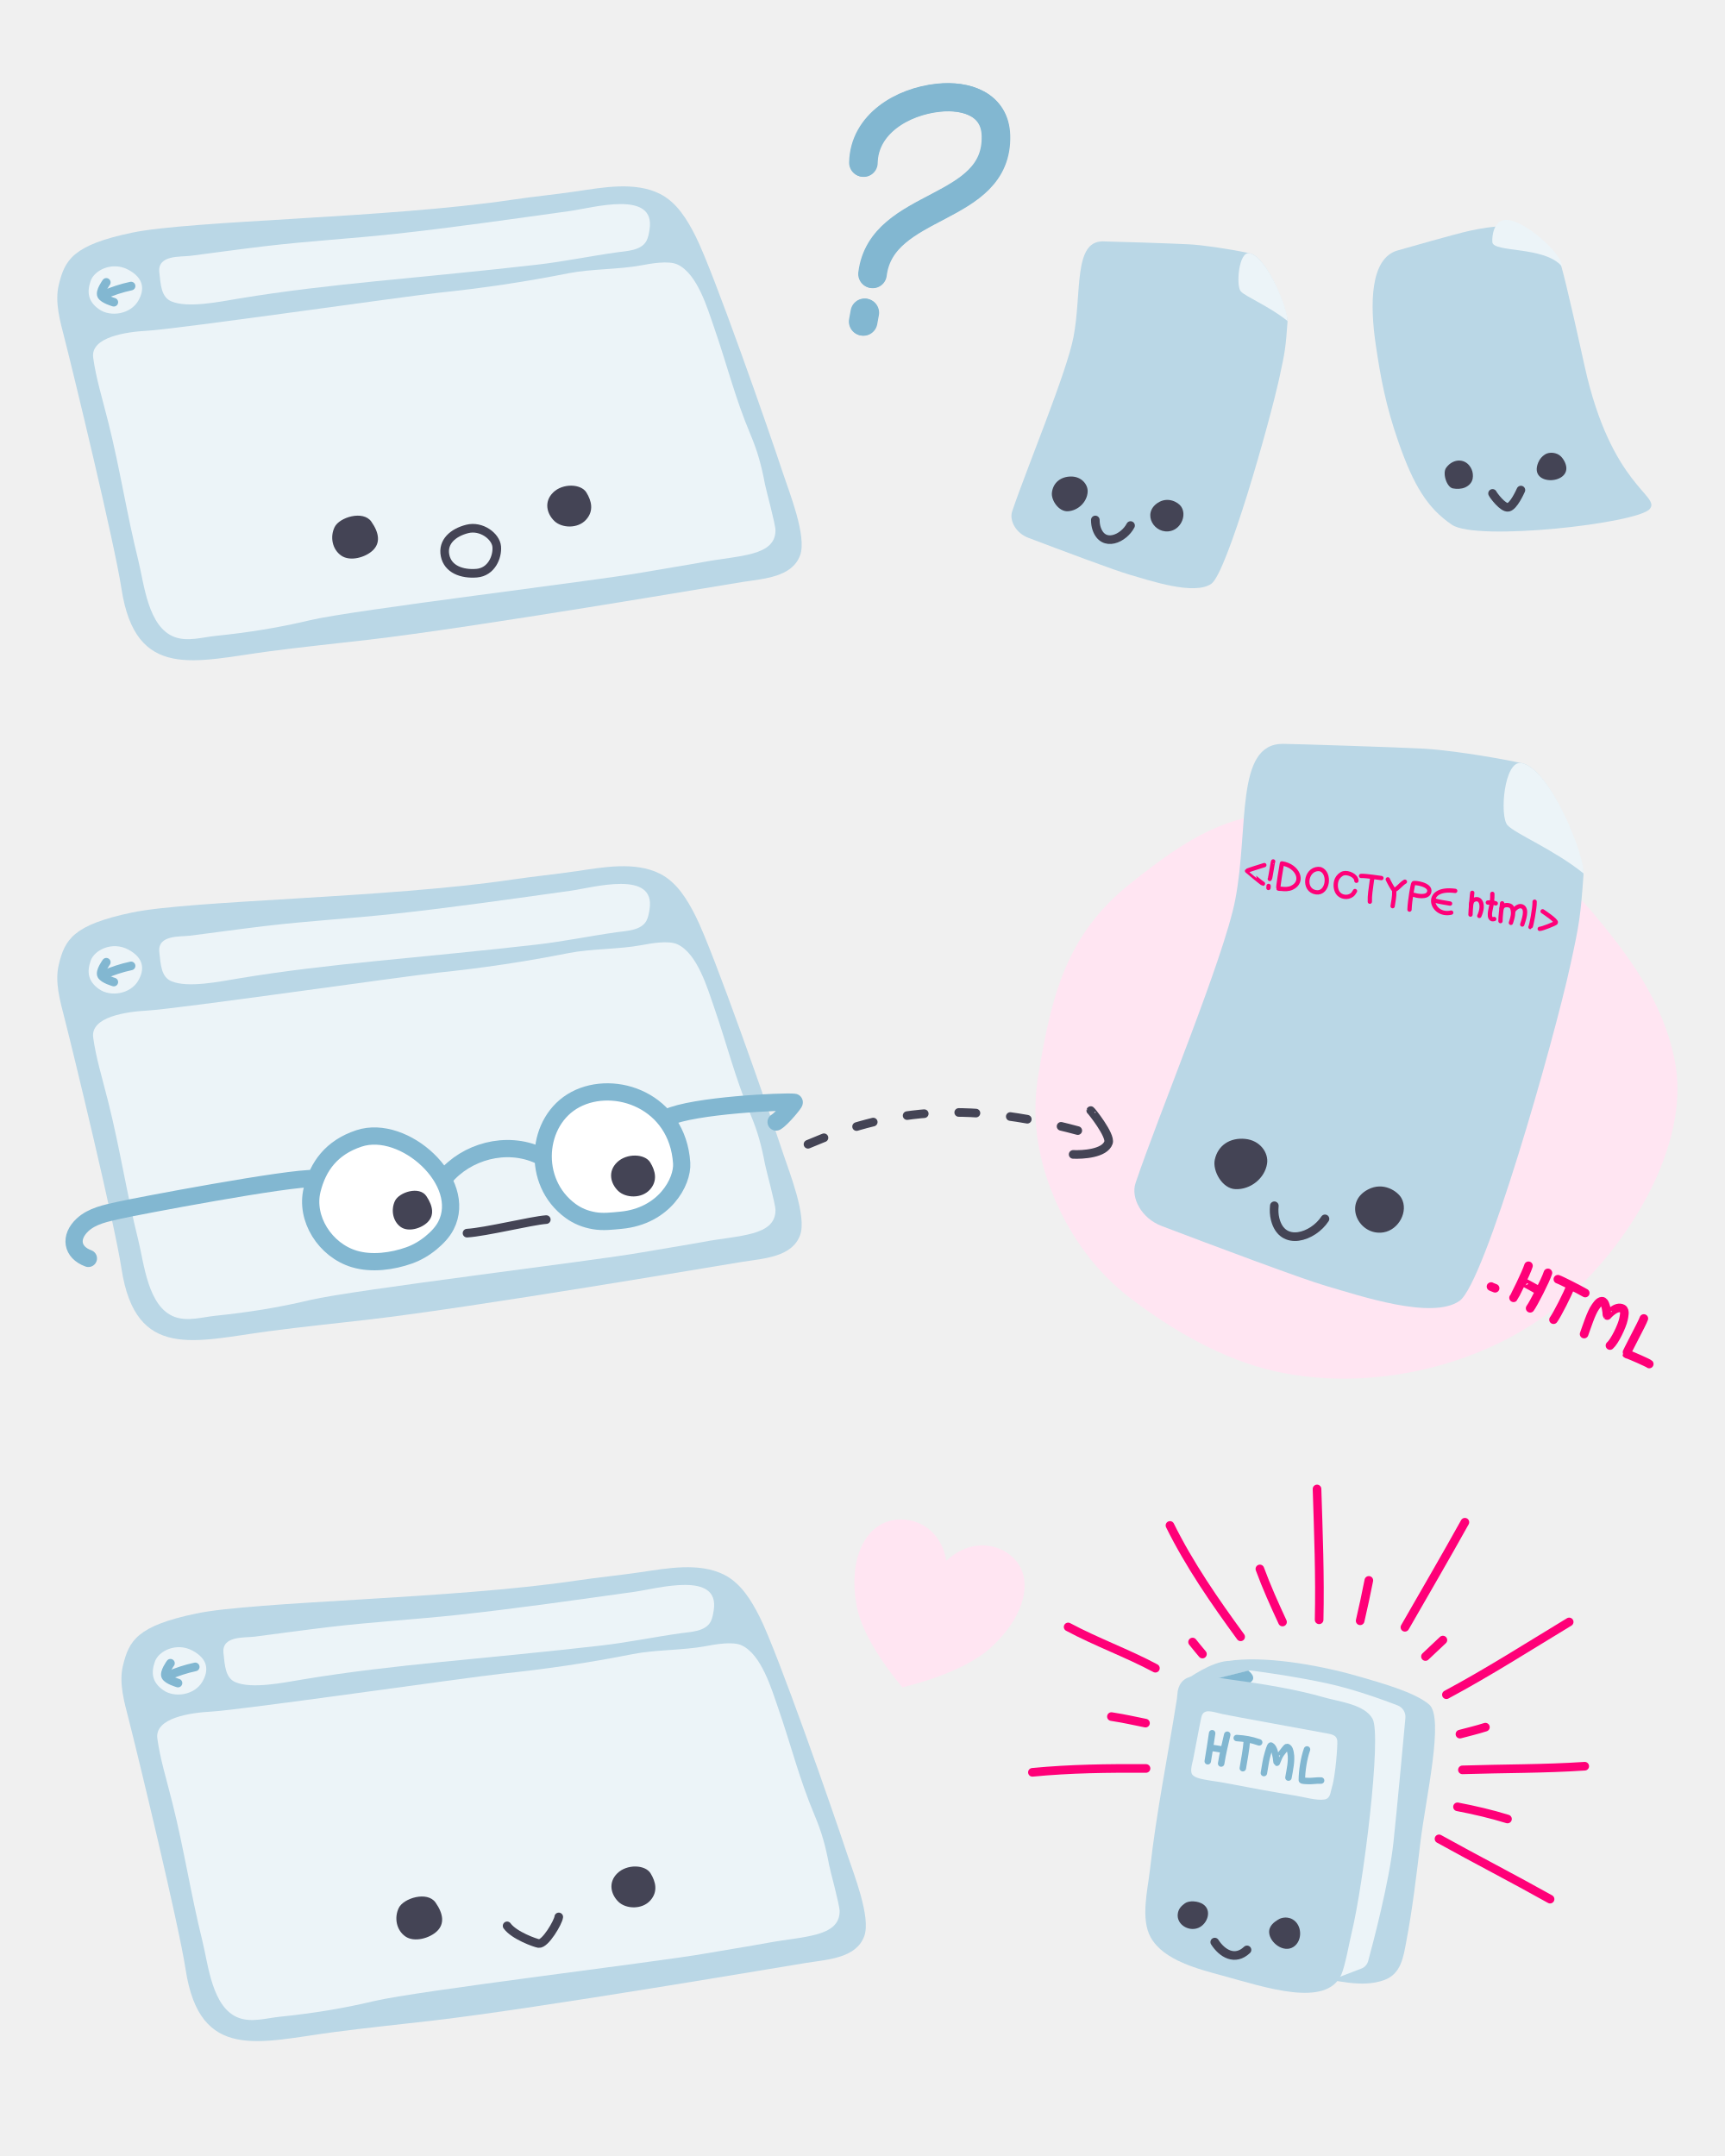
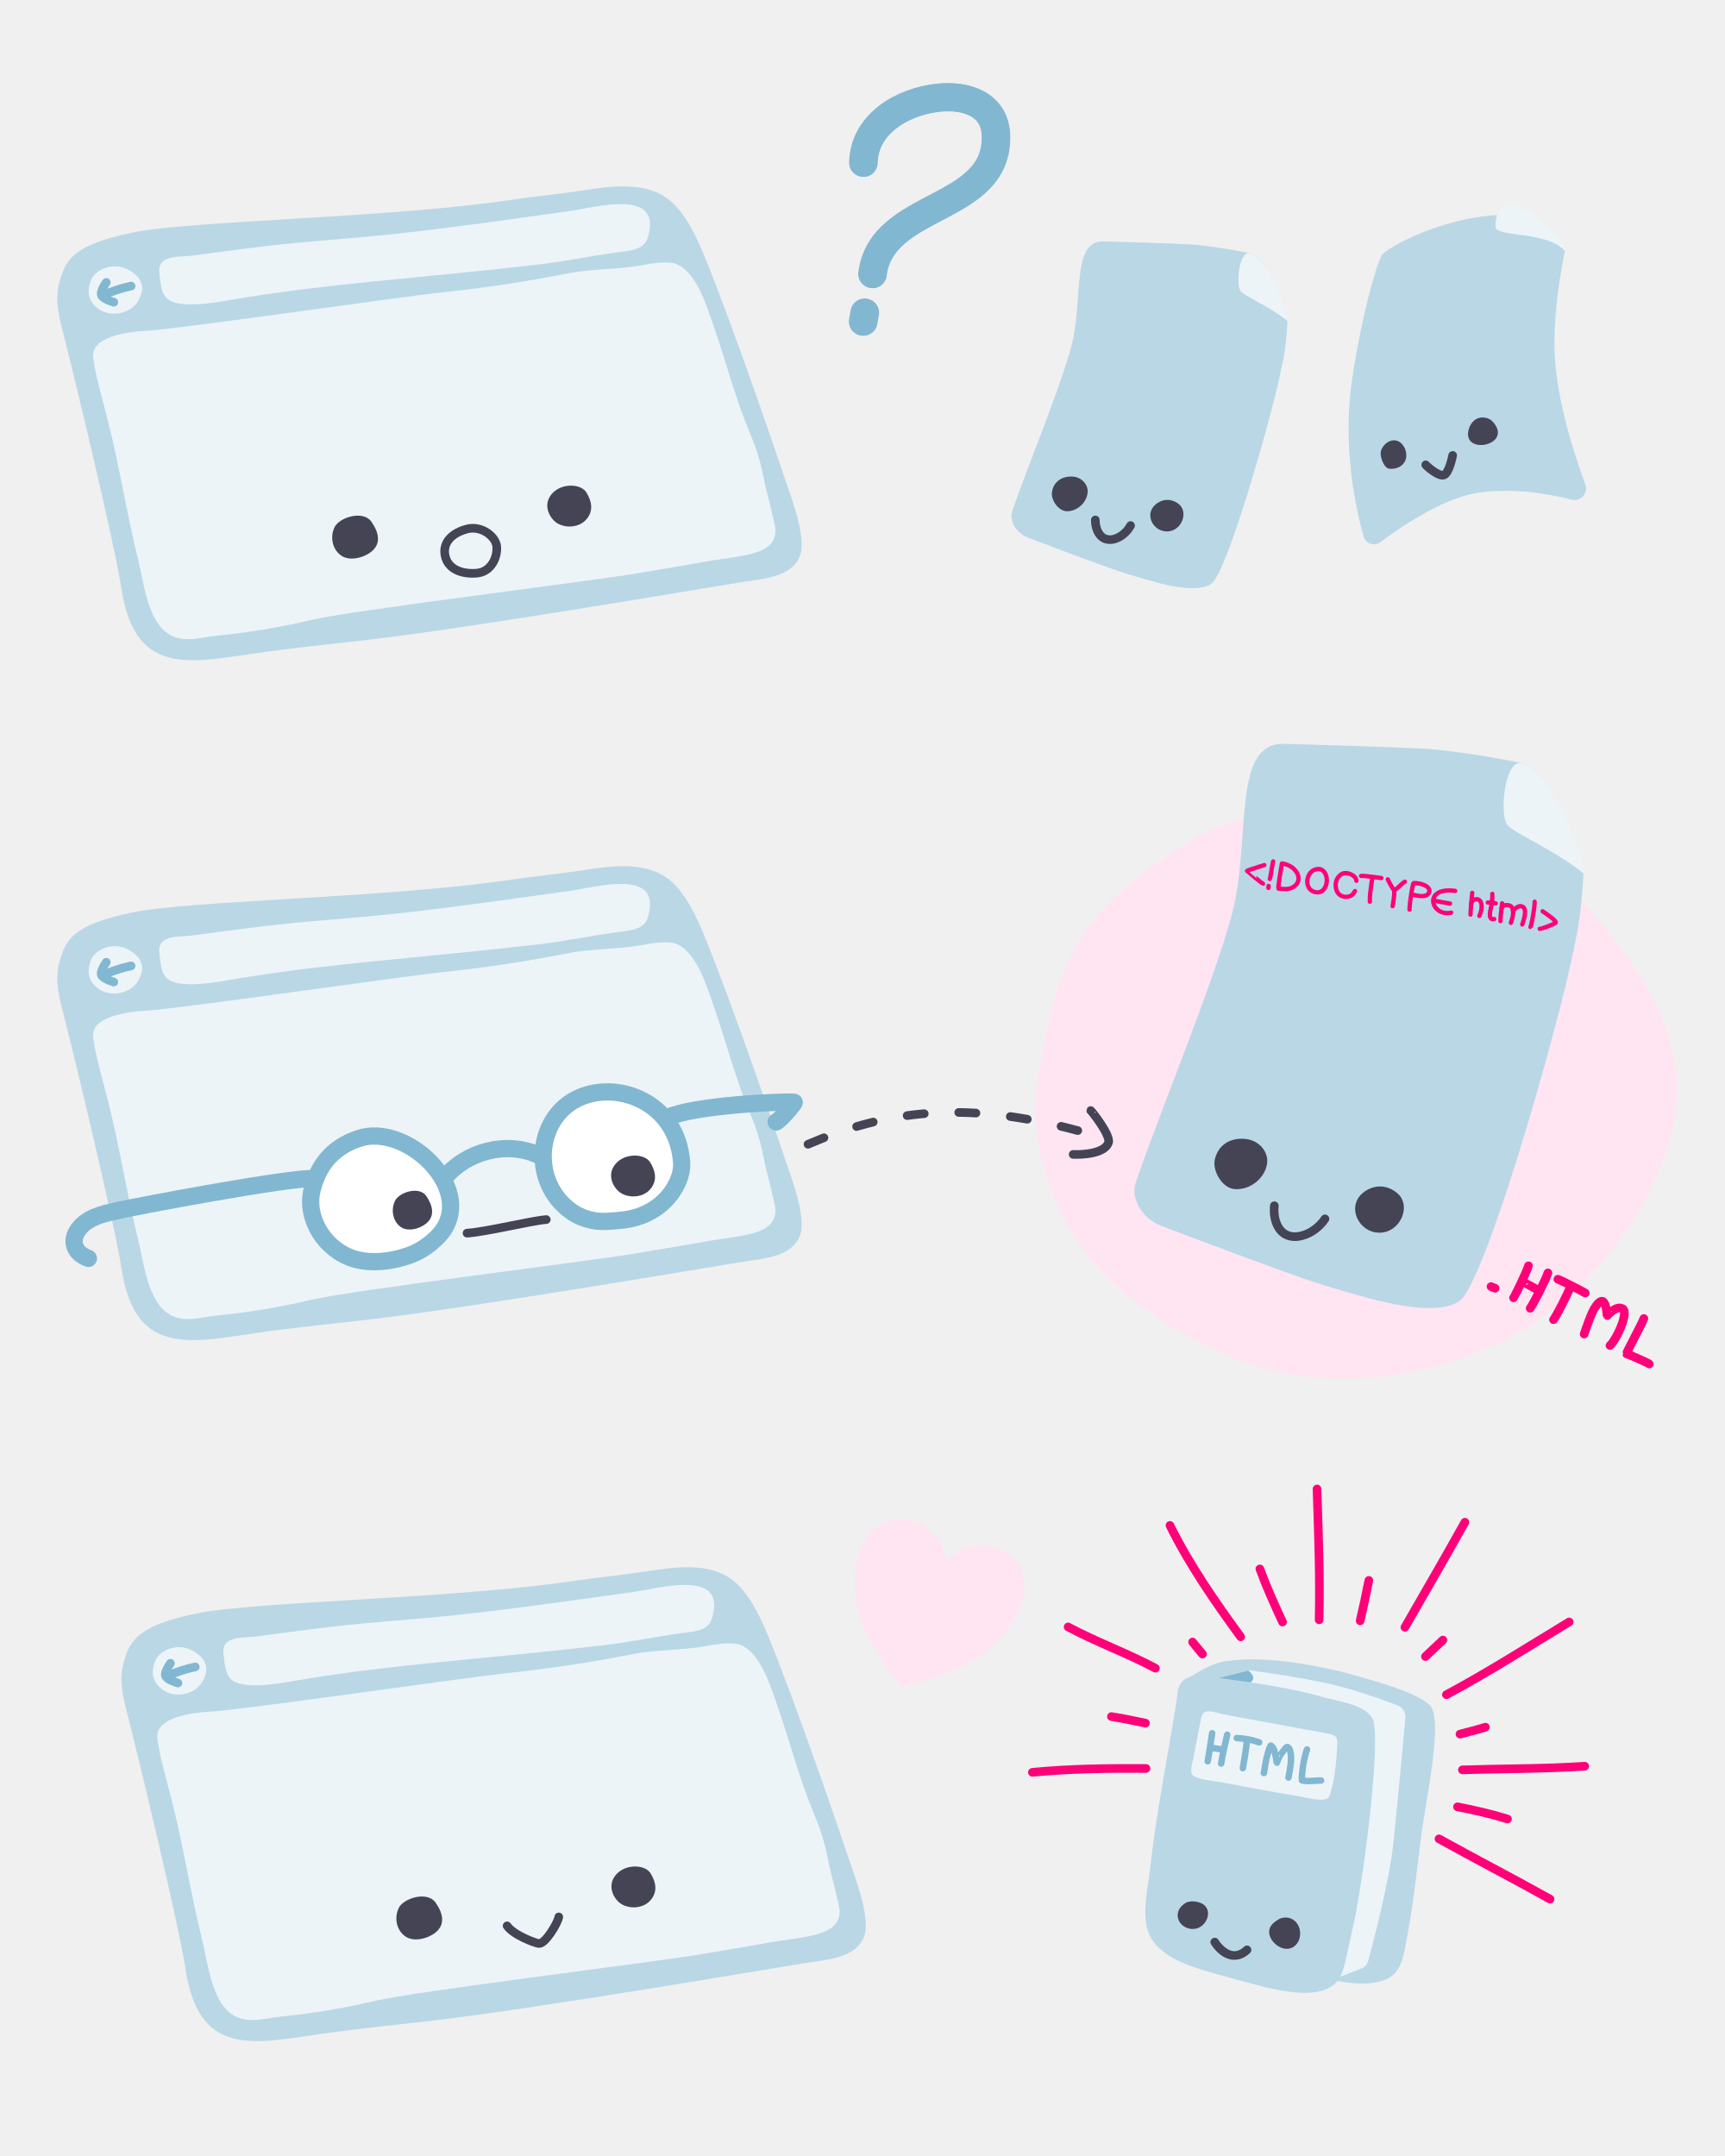
<svg xmlns="http://www.w3.org/2000/svg" width="100%" height="100%" viewBox="0 0 400 500" version="1.1" xml:space="preserve" style="fill-rule:evenodd;clip-rule:evenodd;stroke-linecap:round;stroke-linejoin:round;stroke-miterlimit:1.5;">
  <rect id="browser-guessing-files" x="0" y="0" width="400" height="500" style="fill:none;" />
  <path d="M261.759,205.185c-14.714,11.871 -17.948,26.113 -20.931,43.738c-1.651,9.753 -0.446,18.866 3.399,28.291c3.786,9.282 9.822,17.736 18.007,23.949c9.575,7.269 21.164,14.097 33.381,16.84c22.877,5.136 49.492,-1.496 66.651,-15.993c15.192,-12.834 29.88,-36.459 26.117,-55.893c-2.642,-13.645 -10.62,-24.559 -19.753,-35.274c-5.2,-6.101 -26.063,-26.348 -70.768,-22.607c-13.234,1.108 -21.39,5.079 -36.103,16.949Z" style="fill:#ffe5f2;" />
  <g id="browser">
    <path d="M30.582,53.968c13.642,-2.863 59.312,-3.351 88.042,-7.627c5.024,-0.748 10.086,-1.234 15.111,-1.976c6.055,-0.894 13.494,-2.299 19.255,0.574c3.998,1.994 6.425,6.111 8.317,9.869c4.155,8.248 17.077,45.284 20.313,55.113c1.382,4.198 5.514,14.445 3.918,18.84c-1.844,5.075 -8.249,5.413 -13.46,6.221c-4.209,0.652 -61.818,10.506 -86.746,13.4c-7.644,0.888 -15.238,1.652 -22.878,2.665c-17.198,2.28 -31.003,6.959 -34.286,-14.516c-1.638,-10.71 -11.249,-50.418 -13.208,-58.062c-1.007,-3.928 -2.306,-8.359 -1.332,-12.403c1.405,-5.841 3.312,-9.236 16.954,-12.098Z" style="fill:#bad7e6;" />
    <path d="M21.015,65.166c0.868,-2.551 5.037,-4.575 8.709,-2.624c3.756,1.997 3.799,4.682 2.336,7.21c-1.818,3.143 -6.429,3.83 -9.067,1.989c-2.639,-1.841 -2.846,-4.024 -1.978,-6.575Z" style="fill:#ecf4f8;" />
    <path d="M24.014,68.404c2.084,-0.899 4.144,-1.586 6.379,-2.065" style="fill:none;stroke:#82b7d1;stroke-width:2px;" />
    <path d="M24.648,65.491c0,0 -1.569,2.128 -1.101,3.025c0.467,0.897 2.846,1.57 2.846,1.57" style="fill:none;stroke:#82b7d1;stroke-width:2px;" />
    <path d="M36.942,63.135c0.314,2.89 0.429,5.763 2.796,6.757c3.831,1.61 11.043,0.111 15.743,-0.669c10.581,-1.757 21.125,-2.945 31.817,-4.017c12.405,-1.243 24.898,-2.397 37.294,-3.83c6.173,-0.713 12.253,-1.982 18.402,-2.846c2.317,-0.325 5.682,-0.389 6.908,-2.667c0.427,-0.793 0.582,-1.789 0.719,-2.66c1.461,-9.234 -13.106,-5.01 -18.397,-4.276c-13.461,1.868 -27.274,3.874 -40.789,5.333c-10.067,1.086 -19.873,1.638 -29.901,2.825c-5.807,0.687 -11.592,1.5 -17.386,2.242c-2.291,0.293 -7.65,-0.27 -7.206,3.808Z" style="fill:#ecf4f8;" />
    <path d="M21.611,82.969c0.679,4.841 1.963,8.828 3.531,15.089c2.693,10.746 4.258,21.157 6.929,31.912c1.356,5.458 2.228,15.511 8.453,17.777c3.02,1.099 6.423,0.038 9.489,-0.278c7.483,-0.769 14.546,-1.884 21.876,-3.635c9.855,-2.353 66.193,-9.13 76.834,-11.033c3.657,-0.654 10.716,-1.772 14.372,-2.458c8.285,-1.555 16.696,-1.312 16.726,-7.327c0.007,-1.467 -2.161,-9.267 -2.433,-10.701c-0.826,-4.366 -1.673,-7.527 -3.381,-11.589c-3.606,-8.576 -5.415,-16.144 -8.466,-24.92c-1.491,-4.288 -3.834,-12.321 -8.441,-14.465c-2.09,-0.973 -6.231,-0.211 -8.372,0.19c-5.187,0.974 -11.609,0.803 -16.834,1.831c-10.633,2.092 -19.765,3.437 -30.527,4.571c-7.464,0.785 -60.301,8.387 -67.178,8.764c-4.884,0.268 -13.258,1.432 -12.578,6.272Z" style="fill:#ecf4f8;" />
    <path d="M77.592,122.239c1.109,-2.287 6.629,-3.96 8.516,-1.266c1.887,2.694 2.076,4.974 0.377,6.632c-1.699,1.658 -5.286,2.694 -7.363,1.243c-2.077,-1.451 -2.64,-4.323 -1.53,-6.609Z" style="fill:#445;" />
    <path d="M128.278,114.199c2.233,-2.179 6.449,-2.011 7.69,0c1.242,2.011 1.747,4.284 -0.039,6.297c-1.916,2.161 -5.631,2.012 -7.379,0.336c-1.747,-1.677 -2.487,-4.472 -0.272,-6.633Z" style="fill:#445;" />
    <path d="M115.182,126.761c-0.208,-2.369 -3.545,-4.93 -6.84,-4.094c-3.295,0.836 -5.774,2.988 -5.139,6.163c0.635,3.175 3.877,4.378 7.325,4.096c3.447,-0.282 4.861,-3.796 4.654,-6.165Z" style="fill:none;stroke:#445;stroke-width:2px;" />
  </g>
  <g id="browser1">
    <path d="M30.582,211.63c13.642,-2.863 59.312,-3.351 88.042,-7.627c5.024,-0.748 10.086,-1.234 15.111,-1.976c6.055,-0.894 13.494,-2.299 19.255,0.574c3.998,1.994 6.425,6.112 8.317,9.869c4.155,8.248 17.077,45.284 20.313,55.113c1.382,4.198 5.514,14.445 3.918,18.84c-1.844,5.075 -8.249,5.413 -13.46,6.221c-4.209,0.652 -61.818,10.506 -86.746,13.4c-7.644,0.888 -15.238,1.652 -22.878,2.665c-17.198,2.28 -31.003,6.959 -34.286,-14.516c-1.638,-10.71 -11.249,-50.418 -13.208,-58.062c-1.007,-3.928 -2.306,-8.359 -1.332,-12.403c1.405,-5.841 3.312,-9.236 16.954,-12.098Z" style="fill:#bad7e6;" />
    <path d="M21.015,222.828c0.868,-2.551 5.037,-4.575 8.709,-2.624c3.756,1.997 3.799,4.682 2.336,7.21c-1.818,3.143 -6.429,3.83 -9.067,1.989c-2.639,-1.841 -2.846,-4.024 -1.978,-6.575Z" style="fill:#ecf4f8;" />
    <path d="M24.014,226.066c2.084,-0.899 4.144,-1.586 6.379,-2.065" style="fill:none;stroke:#82b7d1;stroke-width:2px;" />
    <path d="M24.648,223.153c0,0 -1.569,2.128 -1.101,3.025c0.467,0.897 2.846,1.57 2.846,1.57" style="fill:none;stroke:#82b7d1;stroke-width:2px;" />
    <path d="M36.942,220.797c0.314,2.89 0.429,5.763 2.796,6.757c3.831,1.61 11.043,0.111 15.743,-0.669c10.581,-1.757 21.125,-2.945 31.817,-4.017c12.405,-1.243 24.898,-2.397 37.294,-3.83c6.173,-0.713 12.253,-1.982 18.402,-2.846c2.317,-0.325 5.682,-0.389 6.908,-2.667c0.427,-0.793 0.582,-1.789 0.719,-2.66c1.461,-9.234 -13.106,-5.01 -18.397,-4.276c-13.461,1.868 -27.274,3.874 -40.789,5.333c-10.067,1.086 -19.873,1.638 -29.901,2.825c-5.807,0.687 -11.592,1.5 -17.386,2.242c-2.291,0.293 -7.65,-0.27 -7.206,3.808Z" style="fill:#ecf4f8;" />
    <path d="M21.611,240.631c0.679,4.841 1.963,8.828 3.531,15.089c2.693,10.746 4.258,21.157 6.929,31.912c1.356,5.458 2.228,15.511 8.453,17.777c3.02,1.099 6.423,0.038 9.489,-0.278c7.483,-0.769 14.546,-1.884 21.876,-3.635c9.855,-2.353 66.193,-9.13 76.834,-11.033c3.657,-0.654 10.716,-1.772 14.372,-2.458c8.285,-1.555 16.696,-1.312 16.726,-7.327c0.007,-1.467 -2.161,-9.267 -2.433,-10.701c-0.826,-4.366 -1.673,-7.527 -3.381,-11.589c-3.606,-8.576 -5.415,-16.144 -8.466,-24.92c-1.491,-4.288 -3.834,-12.321 -8.441,-14.465c-2.09,-0.973 -6.231,-0.211 -8.372,0.19c-5.187,0.974 -11.609,0.803 -16.834,1.831c-10.633,2.092 -19.765,3.437 -30.527,4.571c-7.464,0.785 -60.301,8.387 -67.178,8.764c-4.884,0.268 -13.258,1.432 -12.578,6.272Z" style="fill:#ecf4f8;" />
    <g id="glasses">
      <path d="M83.249,264.009c-6.379,2.107 -9.516,6.473 -10.872,11.928c-1.653,6.655 3.013,14.008 9.799,16.032c4.02,1.2 8.791,0.556 12.678,-0.821c1.887,-0.669 3.604,-1.69 5.123,-2.947c1.357,-1.123 2.628,-2.427 3.431,-3.981c5.242,-10.143 -9.674,-23.674 -20.159,-20.211Z" style="fill:#fff;stroke:#82b7d1;stroke-width:4px;" />
      <path d="M133.448,254.991c-9.146,4.835 -10.375,19.102 -1.144,25.834c1.657,1.208 3.439,1.913 5.486,2.267c2.053,0.355 4.143,0.092 6.214,-0.104c10.01,-0.946 14.349,-8.892 14.064,-13.264c-0.941,-14.416 -15.473,-19.569 -24.62,-14.733Z" style="fill:#fff;stroke:#82b7d1;stroke-width:4px;" />
      <path d="M103.183,273.031c4.94,-5.902 14.134,-8.614 21.818,-5.086" style="fill:none;stroke:#82b7d1;stroke-width:4px;" />
      <path d="M72.994,273.322c-5.699,-0.341 -41.661,6.505 -45.356,7.347c-2.999,0.684 -6.262,1.276 -8.544,3.426c-2.975,2.802 -2.469,6.325 1.4,7.741" style="fill:none;stroke:#82b7d1;stroke-width:4px;" />
      <path d="M154.714,259.186c6.132,-2.865 26.916,-3.822 29.453,-3.555c0.21,0.022 -2.814,3.765 -4.198,4.576" style="fill:none;stroke:#82b7d1;stroke-width:4px;" />
    </g>
    <path d="M126.674,282.837c-3.407,0.24 -14.053,2.885 -18.379,3.143" style="fill:none;stroke:#445;stroke-width:2px;" />
    <path d="M91.562,278.545c0.953,-2.066 5.692,-3.578 7.313,-1.144c1.621,2.435 1.783,4.494 0.324,5.992c-1.459,1.498 -4.54,2.435 -6.323,1.124c-1.783,-1.311 -2.267,-3.906 -1.314,-5.972Z" style="fill:#445;" />
    <path d="M143.076,269.56c2.234,-2.179 6.449,-2.011 7.691,0c1.241,2.012 1.746,4.285 -0.039,6.297c-1.917,2.161 -5.632,2.013 -7.379,0.336c-1.748,-1.677 -2.488,-4.471 -0.273,-6.633Z" style="fill:#445;" />
  </g>
  <g id="question-mark">
    <path d="M200.146,37.729c0.174,-8.967 8.99,-14.211 17.407,-15.091c6.496,-0.68 13.114,1.537 13.328,8.761c0.533,17.962 -26.516,15.135 -28.625,32.139" style="fill:none;stroke:#82b7d1;stroke-width:6.5px;" />
    <path d="M200.471,72.479l-0.382,2.091" style="fill:none;stroke:#82b7d1;stroke-width:6.5px;" />
    <path d="M200.273,37.774c0.174,-8.967 8.99,-14.211 17.407,-15.091c6.496,-0.68 13.113,1.537 13.328,8.761c0.533,17.962 -26.516,15.135 -28.625,32.139" style="fill:none;stroke:#82b7d1;stroke-width:6.5px;" />
    <path d="M200.598,72.524l-0.382,2.091" style="fill:none;stroke:#82b7d1;stroke-width:6.5px;" />
  </g>
  <g id="file-one">
    <path d="M238.427,124.711c-2.896,-1.1 -4.425,-4.024 -3.717,-6.131c3.272,-9.745 12.619,-32.108 14.214,-40.406c1.97,-10.251 -0.06,-22.196 6.765,-22.196c1.318,0 16.734,0.495 20.197,0.69c2.954,0.167 8.863,1.002 13.861,2.054c4.218,0.889 8.97,13.709 8.808,15.969c-0.427,5.927 -0.581,6.892 -1.84,12.692c-2.376,10.941 -12.206,45.449 -15.819,47.995c-3.907,2.752 -14.098,-0.694 -19.011,-2.117c-3.495,-1.013 -16.331,-5.843 -23.458,-8.55Z" style="fill:#bad7e6;" />
    <path d="M298.555,74.443c-4.243,-3.413 -9.648,-5.604 -10.822,-6.855c-1.174,-1.252 -0.512,-9.397 2.014,-8.866c4.218,0.889 9.045,13.468 8.808,15.721Z" style="fill:#ecf4f8;" />
    <path d="M248.388,110.51c-2.387,-0.002 -4.186,1.391 -4.466,3.724c-0.214,1.78 1.586,4.451 3.694,4.332c2.423,-0.137 4.483,-2.195 4.594,-4.529c0.08,-1.693 -1.435,-3.525 -3.822,-3.527Z" style="fill:#445;" />
    <path d="M273.867,117.448c-0.687,-0.989 -3.067,-2.355 -5.384,-0.845c-3.821,2.49 -0.746,7.534 3.097,6.509c2.356,-0.628 3.645,-3.71 2.287,-5.664Z" style="fill:#445;" />
    <path d="M253.99,120.587c0,0.72 0.088,1.41 0.333,2.097c1.546,4.35 6.253,2.23 7.834,-0.805" style="fill:none;stroke:#445;stroke-width:2px;" />
  </g>
-   <g id="file-two">
-     <path d="M336.681,121.702c-5.735,-3.895 -8.908,-9.214 -12.358,-19.066c-3.022,-8.629 -4.202,-15.192 -5.309,-22.688c-1.367,-9.259 -1.372,-20.104 5.131,-21.885c1.256,-0.343 13.148,-3.773 16.509,-4.509c2.867,-0.629 4.823,-0.951 9.918,-1.357c4.3,-0.342 10.788,7.102 11.348,9.072c1.47,5.168 4.389,18.5 5.542,23.711c6.163,27.852 17.724,29.946 15.087,33.061c-2.851,3.367 -40.133,7.556 -45.868,3.661Z" style="fill:#bad7e6;" />
-     <path d="M362.163,61.773c-4.014,-4.75 -15.906,-3.13 -16.111,-5.624c-0.123,-1.504 0.37,-4.938 2.945,-5.144c4.3,-0.342 13.586,8.177 13.166,10.768Z" style="fill:#ecf4f8;" />
-     <path d="M335.335,108.489c-0.909,1.27 0.132,4.492 1.555,4.777c0.925,0.185 2.013,0.146 2.854,-0.231c0.891,-0.398 1.593,-1.128 1.749,-2.07c0.116,-0.7 0.042,-1.459 -0.247,-2.113c-1.18,-2.673 -4.268,-2.656 -5.911,-0.363Z" style="fill:#445;" />
-     <path d="M361.958,105.856c-0.95,-0.954 -2.678,-1.119 -3.699,-0.464c-0.717,0.459 -1.236,1.066 -1.579,1.898c-2.372,5.755 8.493,5.092 6.221,-0.027c-0.23,-0.518 -0.554,-1.016 -0.943,-1.407Z" style="fill:#445;" />
-     <path d="M346.099,114.429c0.171,0.412 2.435,3.48 3.665,3.207c1.231,-0.273 2.701,-3.527 2.907,-3.983" style="fill:none;stroke:#445;stroke-width:2px;" />
-   </g>
  <g id="browser2">
    <path d="M45.459,374.201c13.643,-2.863 59.313,-3.35 88.042,-7.626c5.024,-0.748 10.086,-1.235 15.111,-1.976c6.056,-0.894 13.494,-2.3 19.256,0.573c3.998,1.994 6.424,6.112 8.317,9.87c4.154,8.248 17.077,45.283 20.313,55.112c1.382,4.199 5.514,14.446 3.917,18.84c-1.843,5.076 -8.249,5.414 -13.459,6.221c-4.209,0.652 -61.819,10.506 -86.746,13.401c-7.645,0.887 -15.239,1.652 -22.878,2.665c-17.198,2.28 -31.003,6.958 -34.287,-14.516c-1.638,-10.71 -11.248,-50.418 -13.207,-58.063c-1.007,-3.927 -2.306,-8.358 -1.333,-12.403c1.406,-5.841 3.312,-9.235 16.954,-12.098Z" style="fill:#bad7e6;" />
    <path d="M35.893,385.399c0.868,-2.551 5.037,-4.575 8.708,-2.623c3.757,1.997 3.8,4.682 2.337,7.21c-1.819,3.142 -6.429,3.829 -9.068,1.988c-2.638,-1.841 -2.845,-4.024 -1.977,-6.575Z" style="fill:#ecf4f8;" />
    <path d="M38.891,388.638c2.084,-0.899 4.145,-1.586 6.38,-2.066" style="fill:none;stroke:#82b7d1;stroke-width:2px;" />
    <path d="M39.525,385.725c0,0 -1.568,2.128 -1.101,3.025c0.468,0.897 2.847,1.569 2.847,1.569" style="fill:none;stroke:#82b7d1;stroke-width:2px;" />
    <path d="M51.819,383.369c0.315,2.89 0.43,5.762 2.796,6.757c3.831,1.61 11.044,0.11 15.744,-0.67c10.581,-1.757 21.124,-2.945 31.816,-4.016c12.406,-1.244 24.898,-2.397 37.294,-3.83c6.174,-0.714 12.253,-1.983 18.403,-2.846c2.317,-0.326 5.681,-0.39 6.907,-2.668c0.427,-0.792 0.582,-1.789 0.72,-2.659c1.46,-9.235 -13.107,-5.01 -18.397,-4.276c-13.461,1.868 -27.274,3.874 -40.789,5.332c-10.068,1.087 -19.874,1.638 -29.901,2.825c-5.807,0.688 -11.592,1.5 -17.387,2.243c-2.291,0.293 -7.649,-0.27 -7.206,3.808Z" style="fill:#ecf4f8;" />
    <path d="M36.488,403.203c0.68,4.841 1.963,8.828 3.532,15.088c2.692,10.746 4.258,21.158 6.929,31.913c1.355,5.458 2.227,15.511 8.453,17.776c3.019,1.099 6.423,0.038 9.489,-0.277c7.483,-0.77 14.546,-1.885 21.876,-3.635c9.855,-2.354 66.193,-9.131 76.834,-11.033c3.656,-0.654 10.716,-1.772 14.372,-2.458c8.285,-1.556 16.696,-1.313 16.726,-7.327c0.007,-1.467 -2.162,-9.267 -2.433,-10.702c-0.826,-4.366 -1.673,-7.527 -3.381,-11.588c-3.607,-8.577 -5.416,-16.145 -8.467,-24.92c-1.491,-4.288 -3.834,-12.321 -8.44,-14.466c-2.091,-0.973 -6.232,-0.211 -8.372,0.191c-5.188,0.973 -11.609,0.803 -16.834,1.83c-10.634,2.092 -19.765,3.438 -30.527,4.571c-7.465,0.786 -60.301,8.387 -67.178,8.765c-4.884,0.268 -13.258,1.431 -12.579,6.272Z" style="fill:#ecf4f8;" />
    <path d="M92.469,442.472c1.11,-2.286 6.629,-3.959 8.517,-1.265c1.887,2.694 2.076,4.973 0.377,6.631c-1.7,1.658 -5.287,2.694 -7.364,1.244c-2.076,-1.451 -2.639,-4.323 -1.53,-6.61Z" style="fill:#445;" />
    <path d="M143.155,434.432c2.234,-2.179 6.449,-2.011 7.691,0c1.242,2.012 1.746,4.285 -0.039,6.298c-1.917,2.16 -5.631,2.012 -7.379,0.335c-1.748,-1.677 -2.488,-4.471 -0.273,-6.633Z" style="fill:#445;" />
    <path d="M117.589,446.627c1.62,2.261 6.628,3.999 7.325,4.096c1.516,0.211 4.547,-4.98 4.654,-6.165" style="fill:none;stroke:#445;stroke-width:2px;" />
  </g>
  <g id="html-file">
    <path d="M285.027,385.178c0.406,-0.068 0.834,-0.125 1.288,-0.17c8.833,-0.872 21.044,1.488 29.337,3.939c4.142,1.223 12.39,3.438 15.76,6.36c3.542,3.07 -0.834,21.824 -2.041,31.934c-0.915,7.663 -1.846,15.487 -3.286,23.083c-0.67,3.53 -1.183,7.475 -5.158,8.893c-5.215,1.86 -11.017,-0.038 -16.279,-0.643c-3.889,-0.447 -7.883,-0.583 -11.554,-2.006c0,0 -19.466,-66.019 -19.045,-66.323c2.021,-1.457 6.725,-4.696 10.581,-5.051c0.126,-0.011 0.258,-0.017 0.397,-0.016Z" style="fill:#bad7e6;" />
    <path d="M279.693,389.887c0.115,0.007 8.305,-2.047 9.881,-2.443c0.173,-0.042 0.352,-0.053 0.529,-0.03c1.642,0.213 10.521,1.399 18.062,3.074c6.019,1.337 12.676,3.762 15.921,5.011c1.184,0.463 1.92,1.653 1.804,2.919c-0.499,5.471 -1.858,20.198 -2.772,28.843c-0.958,9.063 -4.706,23.274 -5.869,27.549c-0.217,0.789 -0.797,1.428 -1.562,1.721c-2.56,0.978 -8.272,3.16 -8.272,3.16c0,0 -27.848,-69.813 -27.722,-69.804Z" style="fill:#ecf4f8;" />
    <path d="M282.263,389.236l7.188,-1.802c0,0 2.352,1.644 0.334,2.848c-2.498,1.491 -7.522,-1.046 -7.522,-1.046Z" style="fill:#82b7d1;" />
    <path d="M272.906,393.959c-2.067,13.185 -4.78,26.32 -6.237,39.585c-0.509,4.632 -2.271,11.46 0.19,15.81c3.012,5.327 11.099,7.308 16.669,8.832c10.003,2.738 23.966,7.478 27.487,-0.213c0.904,-1.975 1.894,-7.63 2.408,-9.726c2.735,-11.165 7.022,-45.735 4.853,-49.633c-1.868,-3.357 -7.627,-3.942 -11.232,-4.972c-6.888,-1.967 -14.388,-3.144 -21.5,-4.109c-5.882,-0.797 -11.445,-2.447 -12.455,2.688l-0.183,1.738Z" style="fill:#bad7e6;" />
    <path d="M274.769,441.397c-0.727,0.531 -1.537,1.22 -1.671,2.515c-0.252,2.438 2.587,4.134 4.835,3.16c2.029,-0.879 3.178,-3.976 1.083,-5.43c-1.174,-0.815 -3.296,-0.94 -4.247,-0.245Z" style="fill:#445;" />
    <path d="M296.682,445.016c-1.289,0.705 -2.54,1.687 -2.375,3.291c0.235,2.285 3.374,4.672 5.631,3.198c2.152,-1.405 2.037,-5.136 -0.234,-6.398c-1.567,-0.871 -3.022,-0.091 -3.022,-0.091Z" style="fill:#445;" />
    <path d="M281.68,450.391c1.729,2.701 4.717,4.434 7.481,1.809" style="fill:none;stroke:#445;stroke-width:2px;" />
    <path d="M278.57,398.266c-0.476,2.139 -1.254,6.534 -1.914,9.804c-0.175,0.867 -0.837,2.855 -0.09,3.583c0.617,0.6 1.603,0.82 2.431,0.99c1.699,0.35 3.439,0.524 5.145,0.855c5.458,1.057 10.934,2.062 16.423,2.962c1.726,0.283 4.806,1.158 6.537,0.864c1.455,-0.247 1.362,-1.619 1.737,-2.798c0.851,-2.672 1.361,-9.843 1.255,-10.82c-0.16,-1.475 -1.534,-1.528 -2.906,-1.803c-1.345,-0.269 -22.264,-4.047 -23.735,-4.395c-2.496,-0.589 -4.408,-1.381 -4.883,0.758Z" style="fill:#ecf4f8;" />
    <path d="M281.076,401.955c-0.298,2.122 -0.672,4.384 -1.017,6.501" style="fill:none;stroke:#82b7d1;stroke-width:1.5px;" />
    <path d="M284.578,402.302c-0.552,2.384 -1.027,4.263 -1.411,6.678" style="fill:none;stroke:#82b7d1;stroke-width:1.5px;" />
    <path d="M281.031,405.382c0.792,0.053 1.563,0.249 2.349,0.347" style="fill:none;stroke:#82b7d1;stroke-width:1.5px;" />
    <path d="M286.782,403.067c1.976,0.133 3.32,0.355 5.201,1.007" style="fill:none;stroke:#82b7d1;stroke-width:1.5px;" />
    <path d="M289.132,403.675c-0.138,1.909 -0.614,4.498 -0.94,6.389" style="fill:none;stroke:#82b7d1;stroke-width:1.5px;" />
    <path d="M293.075,411.19c0.288,-1.516 0.435,-3.018 0.893,-4.502c0.053,-0.173 0.539,-1.978 0.739,-1.872c0.795,0.417 1.007,2.034 1.181,2.829c0.033,0.152 0.09,1.092 0.193,1.149c0.009,0.004 0.409,-0.972 0.451,-1.079c0.298,-0.775 0.802,-1.35 1.333,-2.01c0.065,-0.08 0.478,-0.614 0.587,-0.588c0.607,0.145 0.74,0.995 0.829,1.467c0.315,1.66 -0.215,4.006 -0.51,5.657" style="fill:none;stroke:#82b7d1;stroke-width:1.5px;" />
    <path d="M303.073,405.716c-0.716,1.957 -1.207,5.134 -1.193,7.121c0.001,0.145 0.959,0.18 1.084,0.191c1.127,0.1 2.255,-0.164 3.378,-0.103" style="fill:none;stroke:#82b7d1;stroke-width:1.5px;" />
  </g>
  <path d="M219.427,361.961c6.503,-6.078 14.422,-3.553 17.11,1.38c2.688,4.934 0.145,12.275 -6.358,18.353c-4.679,4.622 -13.714,7.855 -20.925,9.632c-4.668,-5.565 -9.888,-13.343 -10.752,-19.733c-1.416,-8.604 1.127,-15.945 6.358,-18.353c5.232,-2.408 13.151,0.117 14.567,8.721Z" style="fill:#ffe5f2;" />
-   <path d="M305.398,345.307c0.316,10.11 0.717,20.227 0.486,30.345" style="fill:none;stroke:#ff0078;stroke-width:2px;" />
-   <path d="M339.684,353.021c-4.545,8.179 -9.254,16.25 -13.908,24.366" style="fill:none;stroke:#ff0078;stroke-width:2px;" />
-   <path d="M335.398,393.021c9.741,-5.217 19.025,-11.16 28.47,-16.874" style="fill:none;stroke:#ff0078;stroke-width:2px;" />
-   <path d="M339.112,410.45c9.495,-0.307 18.871,-0.214 28.363,-0.845" style="fill:none;stroke:#ff0078;stroke-width:2px;" />
-   <path d="M287.684,379.593c-5.991,-8.198 -11.875,-16.7 -16.387,-25.826" style="fill:none;stroke:#ff0078;stroke-width:2px;" />
-   <path d="M297.397,376.163c-1.883,-4.055 -3.709,-8.112 -5.251,-12.31" style="fill:none;stroke:#ff0078;stroke-width:2px;" />
-   <path d="M315.398,375.878c0.726,-3.11 1.394,-6.232 2.012,-9.366" style="fill:none;stroke:#ff0078;stroke-width:2px;" />
-   <path d="M330.541,384.164c1.368,-1.249 2.667,-2.573 4.042,-3.815" style="fill:none;stroke:#ff0078;stroke-width:2px;" />
-   <path d="M338.54,402.163c1.971,-0.525 3.957,-0.996 5.902,-1.615" style="fill:none;stroke:#ff0078;stroke-width:2px;" />
-   <path d="M278.826,383.593c-0.769,-0.924 -1.546,-1.841 -2.287,-2.787" style="fill:none;stroke:#ff0078;stroke-width:2px;" />
-   <path d="M247.682,377.306c6.587,3.527 13.645,6.053 20.237,9.571" style="fill:none;stroke:#ff0078;stroke-width:2px;" />
-   <path d="M257.72,398.094c3.896,0.628 4.028,0.754 7.901,1.516" style="fill:none;stroke:#ff0078;stroke-width:2px;" />
-   <path d="M239.399,411.021c8.828,-0.854 17.473,-0.944 26.343,-0.9" style="fill:none;stroke:#ff0078;stroke-width:2px;" />
-   <path d="M333.684,426.45c8.537,4.742 17.232,9.205 25.751,13.981" style="fill:none;stroke:#ff0078;stroke-width:2px;" />
-   <path d="M337.969,419.021c3.91,0.757 7.79,1.646 11.595,2.825" style="fill:none;stroke:#ff0078;stroke-width:2px;" />
+   <g id="shine-lines">
+     <path d="M305.398,345.307c0.316,10.11 0.717,20.227 0.486,30.345" style="fill:none;stroke:#ff0078;stroke-width:2px;" />
+     <path d="M339.684,353.021c-4.545,8.179 -9.254,16.25 -13.908,24.366" style="fill:none;stroke:#ff0078;stroke-width:2px;" />
+     <path d="M335.398,393.021c9.741,-5.217 19.025,-11.16 28.47,-16.874" style="fill:none;stroke:#ff0078;stroke-width:2px;" />
+     <path d="M339.112,410.45c9.495,-0.307 18.871,-0.214 28.363,-0.845" style="fill:none;stroke:#ff0078;stroke-width:2px;" />
+     <path d="M287.684,379.593c-5.991,-8.198 -11.875,-16.7 -16.387,-25.826" style="fill:none;stroke:#ff0078;stroke-width:2px;" />
+     <path d="M297.397,376.163c-1.883,-4.055 -3.709,-8.112 -5.251,-12.31" style="fill:none;stroke:#ff0078;stroke-width:2px;" />
+     <path d="M315.398,375.878c0.726,-3.11 1.394,-6.232 2.012,-9.366" style="fill:none;stroke:#ff0078;stroke-width:2px;" />
+     <path d="M330.541,384.164c1.368,-1.249 2.667,-2.573 4.042,-3.815" style="fill:none;stroke:#ff0078;stroke-width:2px;" />
+     <path d="M338.54,402.163c1.971,-0.525 3.957,-0.996 5.902,-1.615" style="fill:none;stroke:#ff0078;stroke-width:2px;" />
+     <path d="M278.826,383.593c-0.769,-0.924 -1.546,-1.841 -2.287,-2.787" style="fill:none;stroke:#ff0078;stroke-width:2px;" />
+     <path d="M247.682,377.306c6.587,3.527 13.645,6.053 20.237,9.571" style="fill:none;stroke:#ff0078;stroke-width:2px;" />
+     <path d="M257.72,398.094c3.896,0.628 4.028,0.754 7.901,1.516" style="fill:none;stroke:#ff0078;stroke-width:2px;" />
+     <path d="M239.399,411.021c8.828,-0.854 17.473,-0.944 26.343,-0.9" style="fill:none;stroke:#ff0078;stroke-width:2px;" />
+     <path d="M333.684,426.45c8.537,4.742 17.232,9.205 25.751,13.981" style="fill:none;stroke:#ff0078;stroke-width:2px;" />
+     <path d="M337.969,419.021c3.91,0.757 7.79,1.646 11.595,2.825" style="fill:none;stroke:#ff0078;stroke-width:2px;" />
+   </g>
  <g id="html-file-detail">
    <path d="M269.368,284.323c-4.711,-1.79 -7.199,-6.547 -6.048,-9.974c5.324,-15.853 20.529,-52.234 23.124,-65.734c3.205,-16.676 -0.098,-36.108 11.006,-36.108c2.143,0 27.223,0.805 32.856,1.123c4.806,0.272 14.419,1.63 22.55,3.342c6.862,1.445 14.593,22.301 14.328,25.977c-0.693,9.643 -0.945,11.213 -2.993,20.648c-3.864,17.799 -19.856,73.938 -25.735,78.079c-6.355,4.477 -22.933,-1.129 -30.927,-3.444c-5.685,-1.647 -26.568,-9.506 -38.161,-13.909Z" style="fill:#bad7e6;" />
    <path d="M367.185,202.547c-6.904,-5.553 -15.696,-9.118 -17.606,-11.153c-1.91,-2.036 -0.832,-15.287 3.277,-14.422c6.862,1.445 14.714,21.909 14.329,25.575Z" style="fill:#ecf4f8;" />
    <g id="_.html">
      <path d="M345.769,298.368c-0.121,-0.026 0.238,0.122 0.269,0.134c0.219,0.083 0.435,0.172 0.653,0.257" style="fill:none;stroke:#ff0078;stroke-width:2px;" />
      <path d="M354.427,293.554c-0.519,1.686 -3.268,7.236 -3.458,7.419" style="fill:none;stroke:#ff0078;stroke-width:2px;" />
      <path d="M358.937,295.196c-0.524,1.677 -3.376,7.233 -4.12,8.206" style="fill:none;stroke:#ff0078;stroke-width:2px;" />
      <path d="M353.081,297.301c0.01,-0.031 0.777,0.347 0.82,0.368c0.843,0.429 1.654,0.925 2.483,1.379" style="fill:none;stroke:#ff0078;stroke-width:2px;" />
      <path d="M361.248,296.67c0.638,0.192 4.9,2.36 6.341,3.196" style="fill:none;stroke:#ff0078;stroke-width:2px;" />
      <path d="M364.144,298.348c-0.464,1.485 -3.151,6.714 -3.903,7.698" style="fill:none;stroke:#ff0078;stroke-width:2px;" />
      <path d="M367.332,309.381c0.552,-1.492 1.622,-4.91 2.569,-6.223c0.291,-0.405 0.848,-1.354 1.548,-1.394c0.423,-0.025 0.632,0.5 0.733,0.755c0.23,0.576 0.308,1.178 0.395,1.764c0.032,0.211 -0.011,0.603 0.13,0.809c0.005,0.006 2.048,-2.464 3.557,-1.58c0.692,0.406 0.313,1.848 0.196,2.422c-0.323,1.582 -2.036,5.167 -3.132,6.108" style="fill:none;stroke:#ff0078;stroke-width:2px;" />
      <path d="M381.179,305.778c-0.314,1.021 -4.115,7.966 -4.021,8.177c0.039,0.088 0.355,0.148 0.448,0.179c0.479,0.156 4.559,1.922 4.829,2.191" style="fill:none;stroke:#ff0078;stroke-width:2px;" />
    </g>
    <g id="doctype">
      <path d="M293.174,200.626c-0.501,0.155 -3.949,1.219 -4.004,1.337c-0.011,0.023 3.544,2.979 3.685,2.974" style="fill:none;stroke:#ff0078;stroke-width:1px;" />
      <path d="M295.229,199.774c-0.087,0.004 -0.643,3.918 -0.78,4.061" style="fill:none;stroke:#ff0078;stroke-width:1px;" />
      <path d="M294.162,205.455c0.009,0.217 0.008,0.256 -0.033,0.471" style="fill:none;stroke:#ff0078;stroke-width:1px;" />
      <path d="M297.256,200.234c-0.145,0.914 -0.962,5.57 -0.816,5.825c0.036,0.063 0.628,0.06 0.706,0.07c0.797,0.103 1.683,0.102 2.418,-0.246c2.982,-1.412 1.355,-5.109 -2.308,-5.649Z" style="fill:none;stroke:#ff0078;stroke-width:1px;" />
      <path d="M305.662,201.523c-2.951,0.116 -3.569,4.969 -0.491,5.413c2.804,0.405 3.389,-4.52 1.011,-5.364l-0.52,-0.049Z" style="fill:none;stroke:#ff0078;stroke-width:1px;" />
      <path d="M314.528,204.259c-0.048,-1.212 -1.93,-1.998 -2.988,-1.733c-0.62,0.156 -1.265,0.802 -1.518,1.355c-0.428,0.935 -0.399,2.303 0.194,3.174c0.692,1.016 2.259,1.257 3.27,0.504c0.346,-0.258 0.495,-0.57 0.715,-0.913" style="fill:none;stroke:#ff0078;stroke-width:1px;" />
      <path d="M315.609,203.138c1.222,-0.048 4.21,0.438 4.713,0.495" style="fill:none;stroke:#ff0078;stroke-width:1px;" />
      <path d="M318.354,203.492c-0.192,0.009 -0.309,1.232 -0.324,1.34c-0.184,1.382 -0.441,2.878 -0.386,4.276" style="fill:none;stroke:#ff0078;stroke-width:1px;" />
      <path d="M321.808,203.936c0.164,0.402 1.242,2.412 1.429,2.44c0.563,0.082 1.684,-1.448 2.535,-1.898" style="fill:none;stroke:#ff0078;stroke-width:1px;" />
      <path d="M326.842,210.945c0.077,-2.158 0.759,-5.989 0.927,-6.128c0.212,-0.177 4.05,0.256 3.65,2.01c-0.356,1.56 -3.188,0.841 -3.525,0.708" style="fill:none;stroke:#ff0078;stroke-width:1px;" />
      <path d="M337.439,206.606c-7.71,-1.019 -5.563,6.126 -0.93,5.036" style="fill:none;stroke:#ff0078;stroke-width:1px;" />
      <path d="M332.786,208.862c0.4,0.173 2.661,0.563 3.463,0.684" style="fill:none;stroke:#ff0078;stroke-width:1px;" />
      <path d="M341.393,207.06c-0.005,-0.131 -0.419,4.267 -0.409,5.045" style="fill:none;stroke:#ff0078;stroke-width:1px;" />
      <path d="M341.095,210.019c0.013,-1.564 1.459,-1.695 1.919,-1.288c0.96,0.851 0.486,2.694 0.02,3.681" style="fill:none;stroke:#ff0078;stroke-width:1px;" />
      <path d="M346.053,207.295c0.046,1.172 -0.164,2.561 -0.432,3.695c-0.11,0.466 -0.255,1.415 0.009,1.876c0.214,0.375 0.488,0.348 0.853,0.261" style="fill:none;stroke:#ff0078;stroke-width:1px;" />
      <path d="M345.01,209.308c0.603,-0.024 1.284,-0.037 1.83,0.199" style="fill:none;stroke:#ff0078;stroke-width:1px;" />
      <path d="M348.318,209.487c-0.127,1.06 -0.405,3.244 -0.384,4.129" style="fill:none;stroke:#ff0078;stroke-width:1px;" />
      <path d="M348.192,210.671c0.371,-1.139 2.07,-0.828 2.351,-0.32c0.649,1.173 0.169,2.525 -0.186,3.664" style="fill:none;stroke:#ff0078;stroke-width:1px;" />
      <path d="M350.873,211.423c-0.093,-0.163 1.054,-1.624 2.07,-1.202c1.379,0.572 0.321,3.263 0.042,4.181" style="fill:none;stroke:#ff0078;stroke-width:1px;" />
      <path d="M355.856,209.114c0.057,1.453 -0.822,5.872 -0.964,5.878" style="fill:none;stroke:#ff0078;stroke-width:1px;" />
      <path d="M357.707,211.344c0.549,0.365 3.173,2.117 3.075,2.611c-0.045,0.222 -3.238,1.472 -3.74,1.457" style="fill:none;stroke:#ff0078;stroke-width:1px;" />
      <path d="M323.304,206.768c0.044,1.123 -0.212,2.277 -0.375,3.379" style="fill:none;stroke:#ff0078;stroke-width:1px;" />
    </g>
    <path d="M288.736,264.124c-3.485,-0.339 -6.308,1.442 -7.046,4.81c-0.563,2.568 1.689,6.723 4.784,6.846c3.558,0.142 6.856,-2.574 7.346,-5.966c0.356,-2.462 -1.598,-5.351 -5.084,-5.69Z" style="fill:#445;" />
    <path d="M324.966,277.846c-0.864,-1.541 -4.148,-3.872 -7.743,-1.994c-5.931,3.098 -2.151,10.897 3.605,9.943c3.529,-0.585 5.845,-4.905 4.138,-7.949Z" style="fill:#445;" />
    <path d="M295.498,279.629c-0.102,1.052 -0.07,2.071 0.189,3.108c1.645,6.571 8.817,4.138 11.555,-0.071" style="fill:none;stroke:#445;stroke-width:2px;" />
  </g>
  <g id="dashed-arrow">
    <path d="M252.927,257.554c0.025,-0.102 4.712,5.744 4.112,7.439c-0.902,2.548 -5.994,2.823 -8.194,2.727" style="fill:none;stroke:#445;stroke-width:2px;" />
    <path d="M187.363,265.371c17.987,-7.708 35.792,-10.415 62.818,-3.108" style="fill:none;stroke:#445;stroke-width:2px;stroke-dasharray:4,8,0,0;" />
  </g>
+   <g id="file-2">
+     <path d="M320.449,59.155c-1.41,2.316 -4.758,14.455 -6.895,28.666c-2.369,15.743 0.855,30.262 2.657,36.654c0.244,0.772 0.845,1.378 1.615,1.627c0.769,0.25 1.612,0.112 2.262,-0.37c4.792,-3.576 14.828,-10.398 22.879,-11.499c8.218,-1.123 16.329,0.324 21.417,1.628c0.974,0.268 2.015,-0.034 2.696,-0.781c0.68,-0.746 0.883,-1.812 0.527,-2.756c-2.702,-7.289 -7.157,-20.981 -7.166,-32.497c-0.007,-9.029 1.474,-16.482 2.427,-21.645c-3.136,-5.256 -10.764,-8.316 -11.935,-8.354c-15.168,-0.489 -29.508,7.723 -30.484,9.327Z" style="fill:#bad7e6;" />
+     <path d="M320.375,104.141c-0.709,1.362 0.488,4.445 1.786,4.57c0.842,0.081 1.813,-0.08 2.535,-0.548c0.764,-0.495 1.332,-1.298 1.394,-2.25c0.046,-0.709 -0.083,-1.454 -0.396,-2.071c-1.276,-2.523 -4.039,-2.161 -5.319,0.299Z" style="fill:#445;" />
+     <path d="M345.778,97.459c-1.053,-0.851 -2.809,-0.836 -3.77,-0.079c-0.674,0.531 -1.134,1.189 -1.394,2.051c-1.798,5.971 9.066,4.187 6.256,-0.669c-0.284,-0.493 -0.661,-0.954 -1.092,-1.303Z" style="fill:#445;" />
+     <path d="M330.604,107.803c0.257,0.365 3.133,2.868 4.275,2.334c1.142,-0.534 1.87,-4.03 1.972,-4.52" style="fill:none;stroke:#445;stroke-width:2px;" />
+     <path d="M362.905,58.25c-4.014,-4.75 -15.907,-3.13 -16.111,-5.623c-0.123,-1.504 0.37,-4.939 2.945,-5.144c4.3,-0.343 13.586,8.177 13.166,10.767Z" style="fill:#ecf4f8;" />
+   </g>
</svg>
